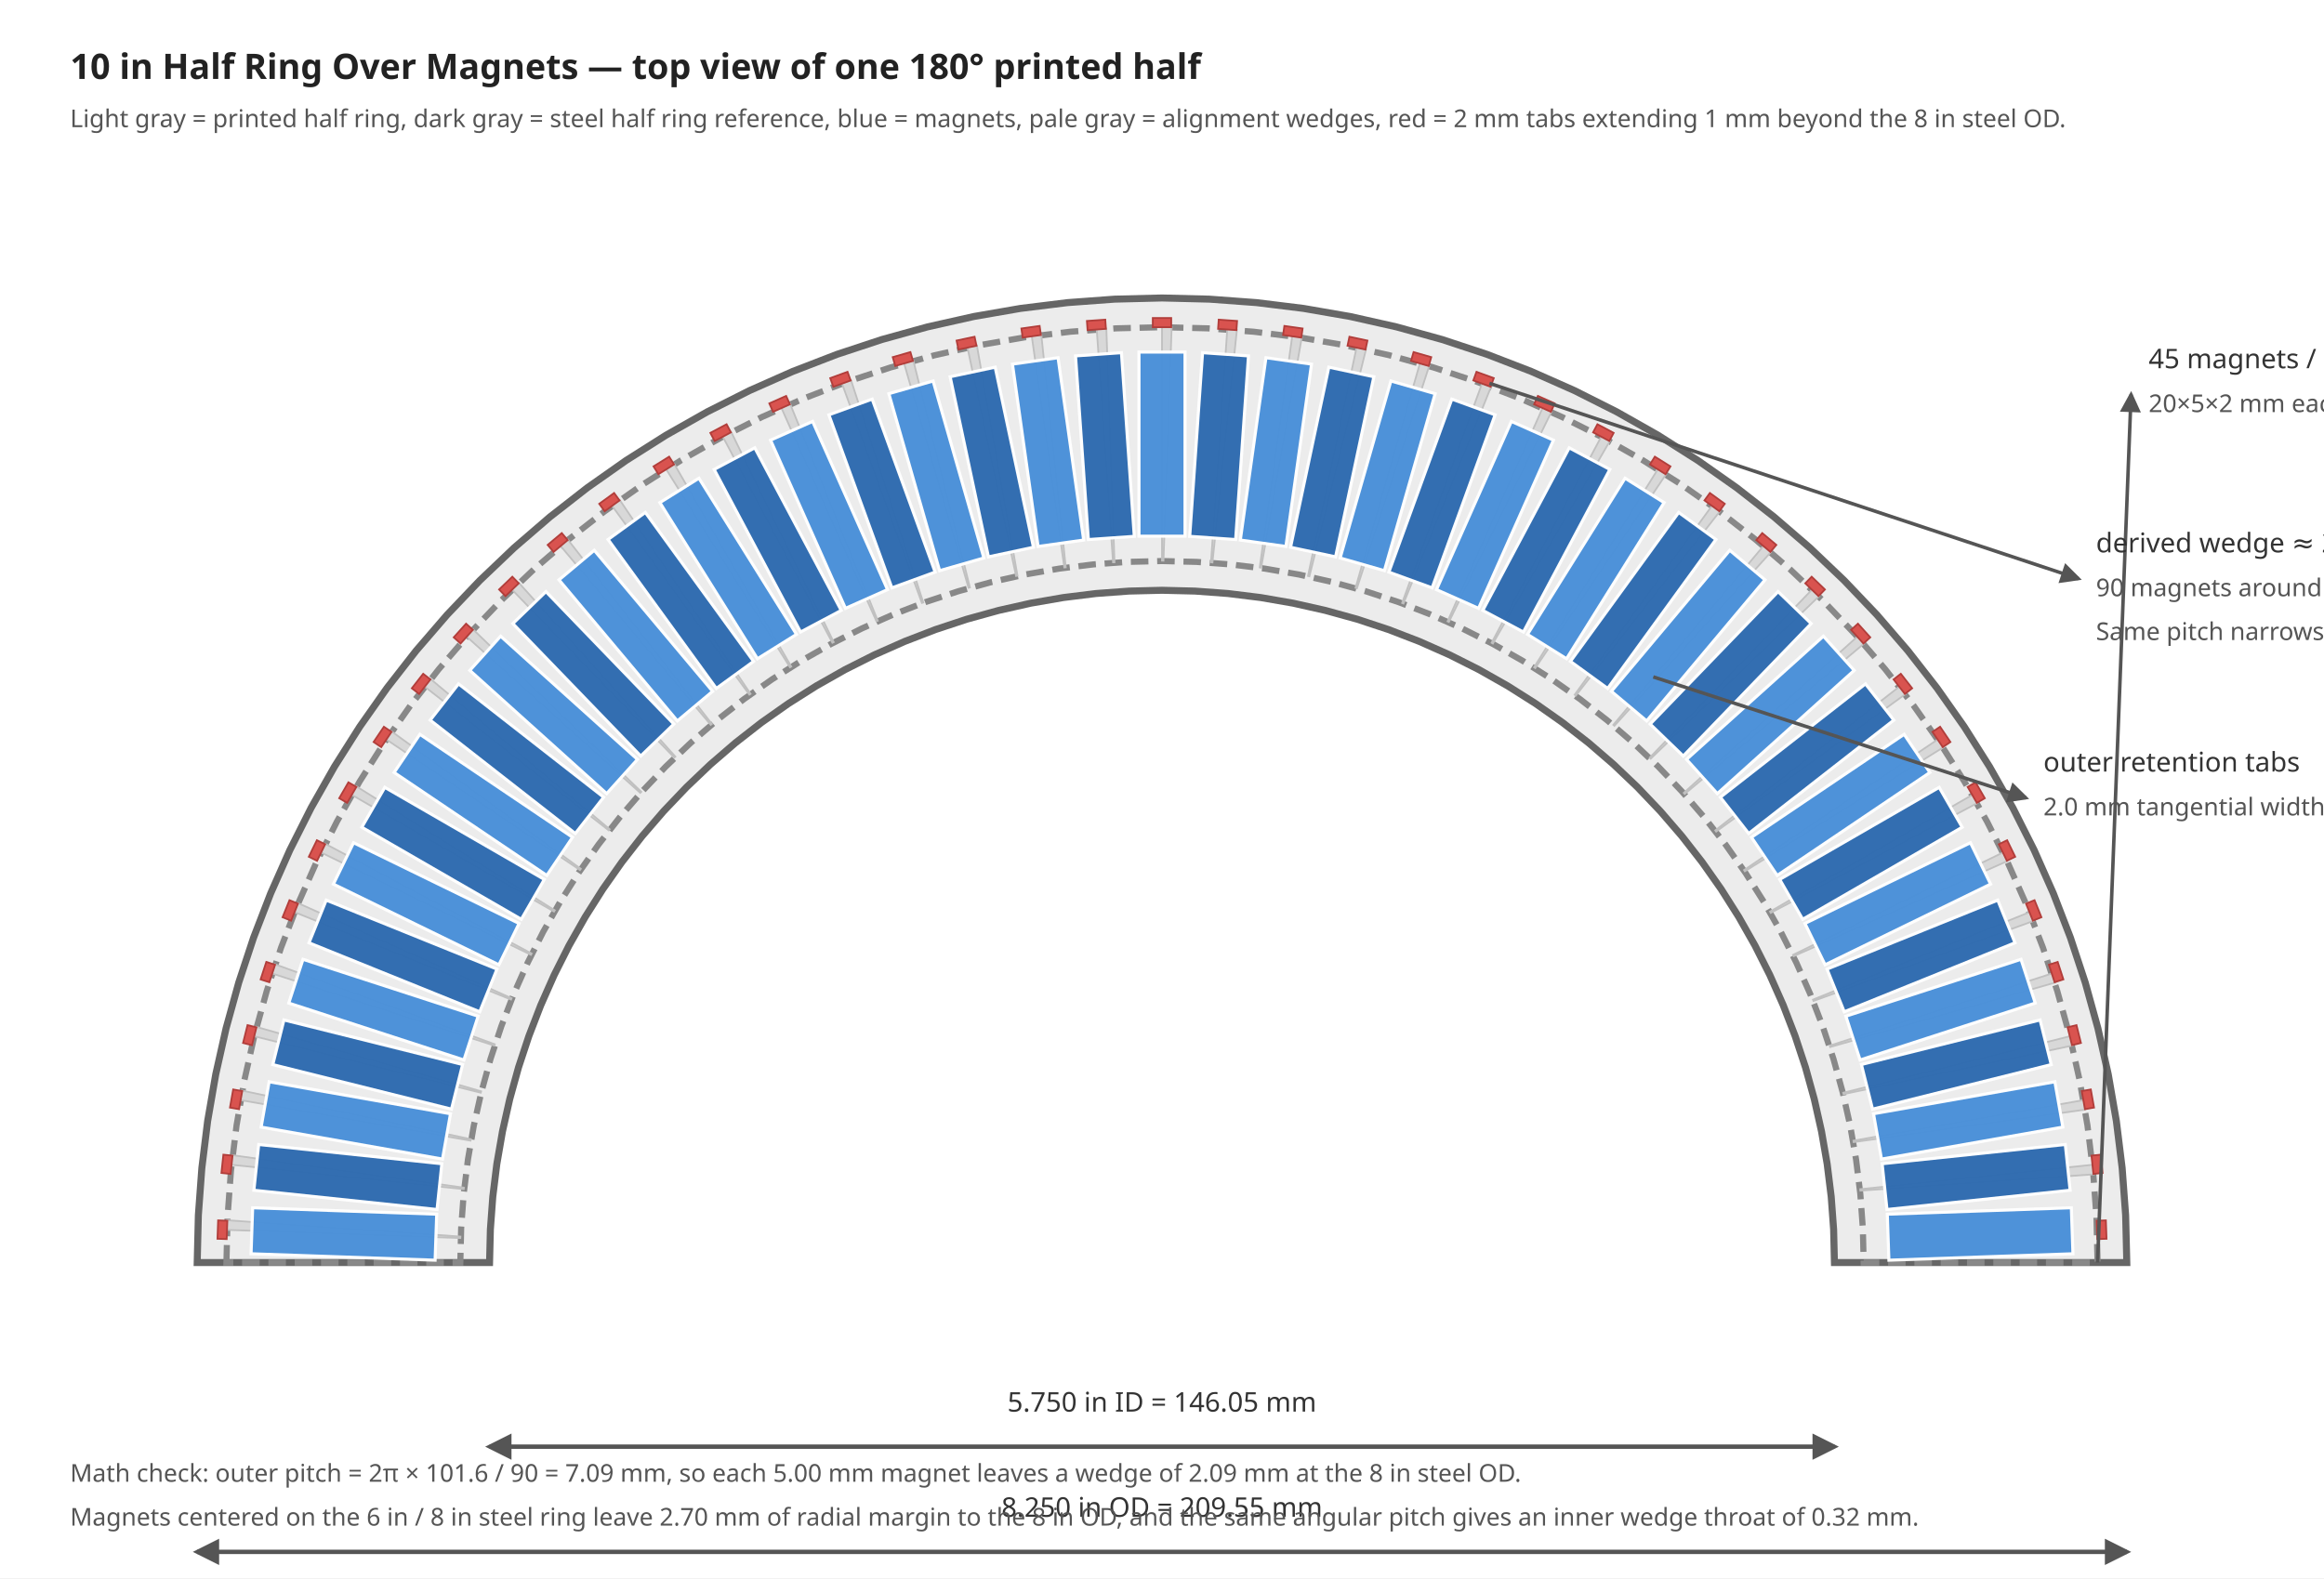
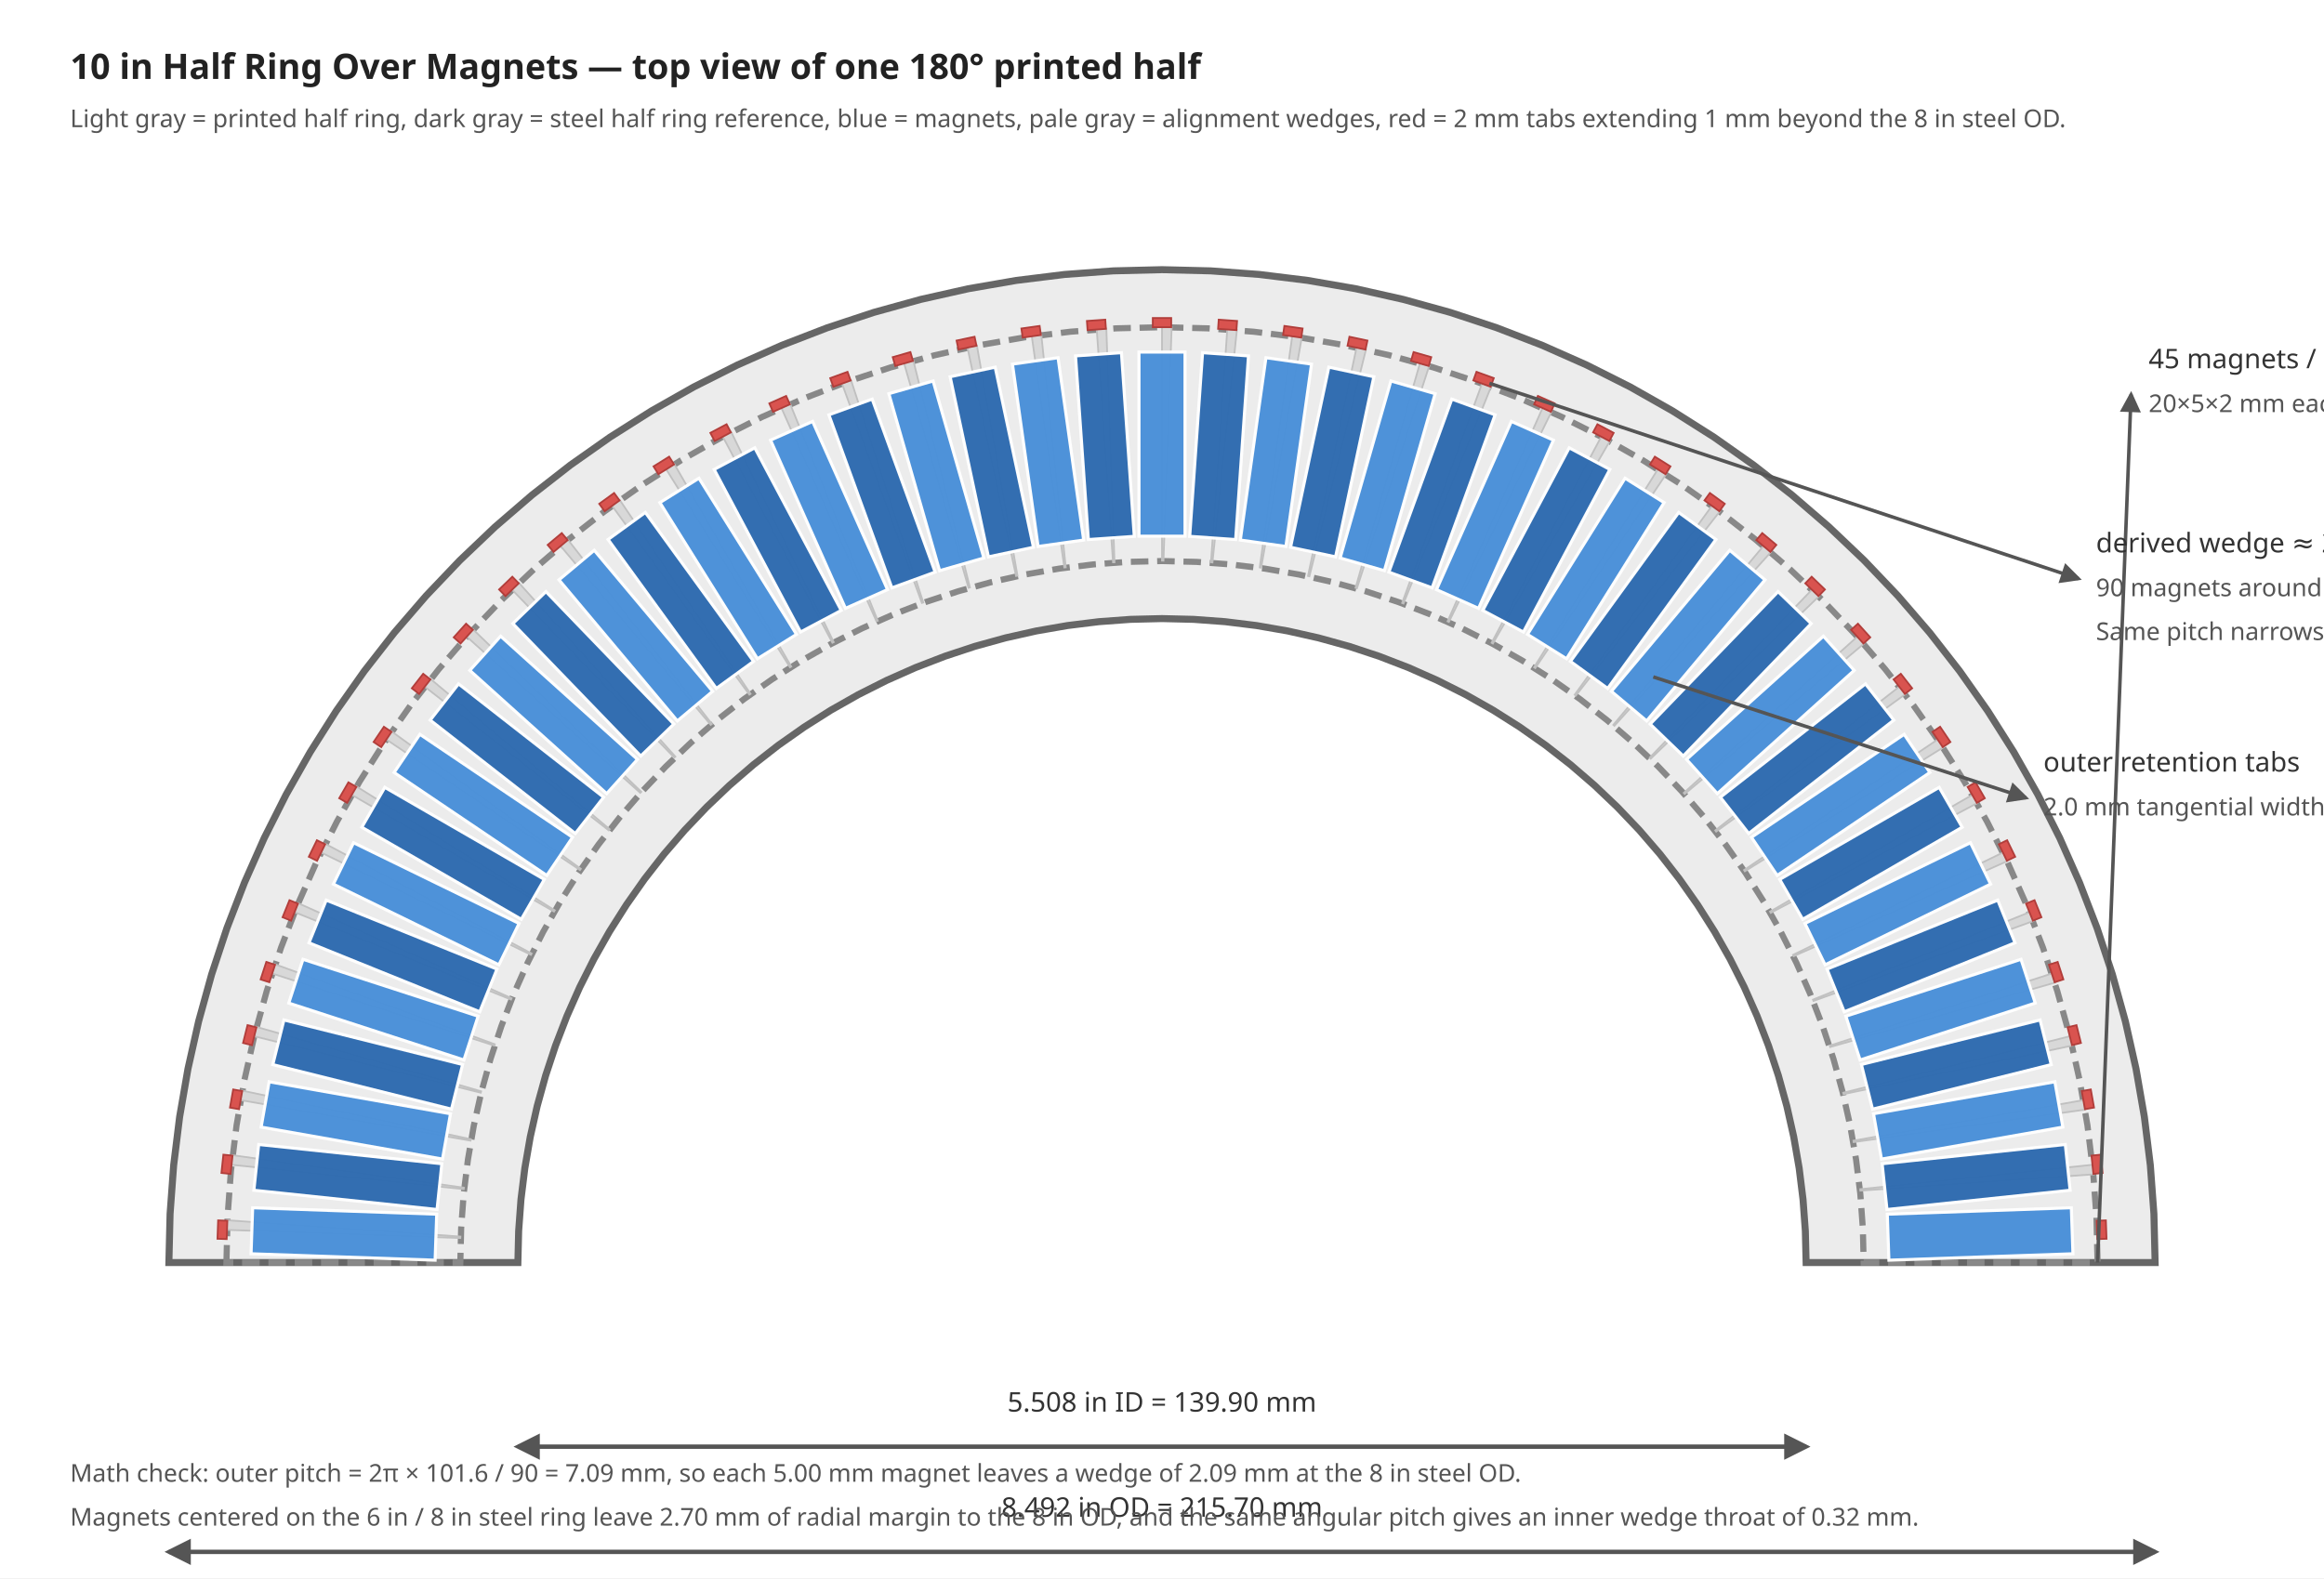
<svg xmlns="http://www.w3.org/2000/svg" width="265.0mm" height="180.0mm" viewBox="0 0 265.0 180.0">
  <defs>
    <marker id="arr" markerWidth="6" markerHeight="6" refX="5" refY="3" orient="auto">
      <path d="M0,0 L6,3 L0,6 Z" fill="#555" />
    </marker>
    <marker id="arr2" markerWidth="6" markerHeight="6" refX="1" refY="3" orient="auto">
      <path d="M6,0 L0,3 L6,6 Z" fill="#555" />
    </marker>
    <style>
      .dim { stroke: #555; stroke-width: 0.5; marker-start: url(#arr2); marker-end: url(#arr); }
      .callout { stroke: #555; stroke-width: 0.4; fill: none; marker-end: url(#arr); }
      .text { font-family: sans-serif; fill: #333; }
      .label { font-family: sans-serif; fill: #222; font-size: 4px; font-weight: bold; }
      .note { font-family: sans-serif; fill: #555; font-size: 2.8px; }
    </style>
  </defs>
  <rect width="265.0" height="180.0" fill="white" />
  <text x="8" y="9" class="label">10 in Half Ring Over Magnets — top view of one 180° printed half</text>
  <text x="8" y="14.5" class="note">Light gray = printed half ring, dark gray = steel half ring reference, blue = magnets, pale gray = alignment wedges, red = 2 mm tabs extending 1 mm beyond the 8 in steel OD.</text>
-   <path d="M 22.486,144.000 L 22.619,138.602 L 23.016,133.217 L 23.677,127.858 L 24.600,122.537 L 25.783,117.269 L 27.223,112.065 L 28.917,106.937 L 30.861,101.900 L 33.049,96.963 L 35.477,92.140 L 38.138,87.442 L 41.027,82.880 L 44.136,78.465 L 47.458,74.208 L 50.985,70.119 L 54.709,66.209 L 58.619,62.485 L 62.708,58.958 L 66.965,55.636 L 71.380,52.527 L 75.942,49.638 L 80.640,46.977 L 85.463,44.549 L 90.400,42.361 L 95.437,40.417 L 100.565,38.723 L 105.769,37.283 L 111.037,36.100 L 116.358,35.177 L 121.717,34.516 L 127.102,34.119 L 132.500,33.986 L 137.898,34.119 L 143.283,34.516 L 148.642,35.177 L 153.963,36.100 L 159.231,37.283 L 164.435,38.723 L 169.563,40.417 L 174.600,42.361 L 179.537,44.549 L 184.360,46.977 L 189.058,49.638 L 193.620,52.527 L 198.035,55.636 L 202.292,58.958 L 206.381,62.485 L 210.291,66.209 L 214.015,70.119 L 217.542,74.208 L 220.864,78.465 L 223.973,82.880 L 226.862,87.442 L 229.523,92.140 L 231.951,96.963 L 234.139,101.900 L 236.083,106.937 L 237.777,112.065 L 239.217,117.269 L 240.400,122.537 L 241.323,127.858 L 241.984,133.217 L 242.381,138.602 L 242.514,144.000 L 209.176,144.000 L 209.084,140.238 L 208.807,136.484 L 208.346,132.749 L 207.703,129.041 L 206.878,125.369 L 205.875,121.742 L 204.694,118.169 L 203.340,114.657 L 201.815,111.217 L 200.122,107.855 L 198.267,104.581 L 196.254,101.401 L 194.087,98.324 L 191.772,95.357 L 189.313,92.507 L 186.718,89.782 L 183.993,87.187 L 181.143,84.728 L 178.176,82.413 L 175.099,80.246 L 171.919,78.233 L 168.645,76.378 L 165.283,74.685 L 161.843,73.160 L 158.331,71.806 L 154.758,70.625 L 151.131,69.622 L 147.459,68.797 L 143.751,68.154 L 140.016,67.693 L 136.262,67.416 L 132.500,67.324 L 128.738,67.416 L 124.984,67.693 L 121.249,68.154 L 117.541,68.797 L 113.869,69.622 L 110.242,70.625 L 106.669,71.806 L 103.157,73.160 L 99.717,74.685 L 96.355,76.378 L 93.081,78.233 L 89.901,80.246 L 86.824,82.413 L 83.857,84.728 L 81.007,87.187 L 78.282,89.782 L 75.687,92.507 L 73.228,95.357 L 70.913,98.324 L 68.746,101.401 L 66.733,104.581 L 64.878,107.855 L 63.185,111.217 L 61.660,114.657 L 60.306,118.169 L 59.125,121.742 L 58.122,125.369 L 57.297,129.041 L 56.654,132.749 L 56.193,136.484 L 55.916,140.238 L 55.824,144.000 Z" fill="#ececec" stroke="#666" stroke-width="0.8" />
+   <path d="M 19.258,144.000 L 19.394,138.443 L 19.803,132.900 L 20.483,127.384 L 21.433,121.907 L 22.651,116.484 L 24.134,111.127 L 25.877,105.850 L 27.878,100.664 L 30.130,95.583 L 32.629,90.618 L 35.369,85.782 L 38.342,81.086 L 41.543,76.542 L 44.962,72.160 L 48.593,67.951 L 52.425,63.925 L 56.451,60.093 L 60.660,56.462 L 65.042,53.043 L 69.586,49.842 L 74.282,46.869 L 79.118,44.129 L 84.083,41.630 L 89.164,39.378 L 94.350,37.377 L 99.627,35.634 L 104.984,34.151 L 110.407,32.933 L 115.884,31.983 L 121.400,31.303 L 126.943,30.894 L 132.500,30.758 L 138.057,30.894 L 143.600,31.303 L 149.116,31.983 L 154.593,32.933 L 160.016,34.151 L 165.373,35.634 L 170.650,37.377 L 175.836,39.378 L 180.917,41.630 L 185.882,44.129 L 190.718,46.869 L 195.414,49.842 L 199.958,53.043 L 204.340,56.462 L 208.549,60.093 L 212.575,63.925 L 216.407,67.951 L 220.038,72.160 L 223.457,76.542 L 226.658,81.086 L 229.631,85.782 L 232.371,90.618 L 234.870,95.583 L 237.122,100.664 L 239.123,105.850 L 240.866,111.127 L 242.349,116.484 L 243.567,121.907 L 244.517,127.384 L 245.197,132.900 L 245.606,138.443 L 245.743,144.000 L 205.947,144.000 L 205.859,140.396 L 205.594,136.801 L 205.153,133.223 L 204.536,129.671 L 203.746,126.154 L 202.785,122.679 L 201.654,119.256 L 200.357,115.893 L 198.896,112.597 L 197.275,109.377 L 195.498,106.240 L 193.569,103.195 L 191.494,100.247 L 189.276,97.405 L 186.921,94.676 L 184.435,92.065 L 181.824,89.579 L 179.095,87.224 L 176.253,85.006 L 173.305,82.931 L 170.260,81.002 L 167.123,79.225 L 163.903,77.604 L 160.607,76.143 L 157.244,74.846 L 153.821,73.715 L 150.346,72.754 L 146.829,71.964 L 143.277,71.347 L 139.699,70.906 L 136.104,70.641 L 132.500,70.553 L 128.896,70.641 L 125.301,70.906 L 121.723,71.347 L 118.171,71.964 L 114.654,72.754 L 111.179,73.715 L 107.756,74.846 L 104.393,76.143 L 101.097,77.604 L 97.877,79.225 L 94.740,81.002 L 91.695,82.931 L 88.747,85.006 L 85.905,87.224 L 83.176,89.579 L 80.565,92.065 L 78.079,94.676 L 75.724,97.405 L 73.506,100.247 L 71.431,103.195 L 69.502,106.240 L 67.725,109.377 L 66.104,112.597 L 64.643,115.893 L 63.346,119.256 L 62.215,122.679 L 61.254,126.154 L 60.464,129.671 L 59.847,133.223 L 59.406,136.801 L 59.141,140.396 L 59.053,144.000 Z" fill="#ececec" stroke="#666" stroke-width="0.8" />
  <path d="M 25.820,144.000 L 25.949,138.765 L 26.334,133.544 L 26.975,128.347 L 27.870,123.188 L 29.017,118.079 L 30.414,113.032 L 32.056,108.061 L 33.941,103.175 L 36.062,98.388 L 38.417,93.711 L 40.998,89.156 L 43.799,84.732 L 46.814,80.451 L 50.035,76.323 L 53.455,72.358 L 57.066,68.566 L 60.858,64.955 L 64.823,61.535 L 68.951,58.314 L 73.232,55.299 L 77.656,52.498 L 82.211,49.917 L 86.888,47.562 L 91.675,45.441 L 96.561,43.556 L 101.532,41.914 L 106.579,40.517 L 111.688,39.370 L 116.847,38.475 L 122.044,37.834 L 127.265,37.449 L 132.500,37.320 L 137.735,37.449 L 142.956,37.834 L 148.153,38.475 L 153.312,39.370 L 158.421,40.517 L 163.468,41.914 L 168.439,43.556 L 173.325,45.441 L 178.112,47.562 L 182.789,49.917 L 187.344,52.498 L 191.768,55.299 L 196.049,58.314 L 200.177,61.535 L 204.142,64.955 L 207.934,68.566 L 211.545,72.358 L 214.965,76.323 L 218.186,80.451 L 221.201,84.732 L 224.002,89.156 L 226.583,93.711 L 228.938,98.388 L 231.059,103.175 L 232.944,108.061 L 234.586,113.032 L 235.983,118.079 L 237.130,123.188 L 238.025,128.347 L 238.666,133.544 L 239.051,138.765 L 239.180,144.000 L 212.510,144.000 L 212.414,140.074 L 212.125,136.158 L 211.644,132.260 L 210.973,128.391 L 210.112,124.559 L 209.065,120.774 L 207.833,117.045 L 206.420,113.381 L 204.828,109.791 L 203.063,106.284 L 201.127,102.867 L 199.026,99.549 L 196.765,96.338 L 194.349,93.242 L 191.783,90.269 L 189.076,87.424 L 186.231,84.717 L 183.258,82.151 L 180.162,79.735 L 176.951,77.474 L 173.633,75.373 L 170.216,73.437 L 166.709,71.672 L 163.119,70.080 L 159.455,68.667 L 155.726,67.435 L 151.941,66.388 L 148.109,65.527 L 144.240,64.856 L 140.342,64.375 L 136.426,64.086 L 132.500,63.990 L 128.574,64.086 L 124.658,64.375 L 120.760,64.856 L 116.891,65.527 L 113.059,66.388 L 109.274,67.435 L 105.545,68.667 L 101.881,70.080 L 98.291,71.672 L 94.784,73.437 L 91.367,75.373 L 88.049,77.474 L 84.838,79.735 L 81.742,82.151 L 78.769,84.717 L 75.924,87.424 L 73.217,90.269 L 70.651,93.242 L 68.235,96.338 L 65.974,99.549 L 63.873,102.867 L 61.937,106.284 L 60.172,109.791 L 58.580,113.381 L 57.167,117.045 L 55.935,120.774 L 54.888,124.559 L 54.027,128.391 L 53.356,132.260 L 52.875,136.158 L 52.586,140.074 L 52.490,144.000 Z" fill="none" stroke="#888" stroke-width="0.7" stroke-dasharray="2 1" />
  <polygon points="52.502,141.037 52.490,141.205 25.820,140.273 25.897,139.177" fill="#d8d8d8" stroke="#c0c0c0" stroke-width="0.2" />
  <polygon points="52.903,135.464 52.880,135.630 26.340,132.841 26.493,131.752" fill="#d8d8d8" stroke="#c0c0c0" stroke-width="0.2" />
  <polygon points="53.693,129.933 53.658,130.097 27.377,125.462 27.605,124.388" fill="#d8d8d8" stroke="#c0c0c0" stroke-width="0.2" />
  <polygon points="54.866,124.470 54.820,124.631 28.926,118.175 29.229,117.118" fill="#d8d8d8" stroke="#c0c0c0" stroke-width="0.2" />
  <polygon points="56.417,119.102 56.360,119.259 30.980,111.013 31.356,109.980" fill="#d8d8d8" stroke="#c0c0c0" stroke-width="0.2" />
  <polygon points="58.340,113.855 58.271,114.008 33.528,104.011 33.975,103.007" fill="#d8d8d8" stroke="#c0c0c0" stroke-width="0.2" />
  <polygon points="60.623,108.755 60.544,108.904 36.559,97.205 37.075,96.235" fill="#d8d8d8" stroke="#c0c0c0" stroke-width="0.2" />
  <polygon points="63.257,103.827 63.168,103.970 40.057,90.626 40.639,89.694" fill="#d8d8d8" stroke="#c0c0c0" stroke-width="0.2" />
  <polygon points="66.228,99.095 66.129,99.231 44.005,84.308 44.651,83.419" fill="#d8d8d8" stroke="#c0c0c0" stroke-width="0.2" />
  <polygon points="69.521,94.581 69.414,94.710 48.385,78.280 49.091,77.438" fill="#d8d8d8" stroke="#c0c0c0" stroke-width="0.2" />
  <polygon points="73.122,90.309 73.006,90.429 53.174,72.573 53.937,71.782" fill="#d8d8d8" stroke="#c0c0c0" stroke-width="0.2" />
  <polygon points="77.012,86.297 76.887,86.410 58.350,67.213 59.166,66.478" fill="#d8d8d8" stroke="#c0c0c0" stroke-width="0.2" />
  <polygon points="81.172,82.567 81.040,82.671 63.887,62.228 64.753,61.551" fill="#d8d8d8" stroke="#c0c0c0" stroke-width="0.2" />
  <polygon points="85.583,79.137 85.444,79.230 69.758,57.641 70.669,57.026" fill="#d8d8d8" stroke="#c0c0c0" stroke-width="0.2" />
  <polygon points="90.222,76.022 90.076,76.106 75.935,53.474 76.887,52.925" fill="#d8d8d8" stroke="#c0c0c0" stroke-width="0.2" />
  <polygon points="95.067,73.238 94.916,73.312 82.388,49.749 83.375,49.267" fill="#d8d8d8" stroke="#c0c0c0" stroke-width="0.2" />
  <polygon points="100.094,70.799 99.938,70.862 89.084,46.483 90.103,46.071" fill="#d8d8d8" stroke="#c0c0c0" stroke-width="0.2" />
  <polygon points="105.279,68.717 105.119,68.769 95.992,43.692 97.038,43.352" fill="#d8d8d8" stroke="#c0c0c0" stroke-width="0.2" />
  <polygon points="110.597,67.002 110.434,67.042 103.079,41.390 104.145,41.124" fill="#d8d8d8" stroke="#c0c0c0" stroke-width="0.2" />
  <polygon points="116.021,65.661 115.856,65.691 110.308,39.587 111.390,39.397" fill="#d8d8d8" stroke="#c0c0c0" stroke-width="0.2" />
  <polygon points="121.526,64.703 121.359,64.720 117.645,38.294 118.738,38.179" fill="#d8d8d8" stroke="#c0c0c0" stroke-width="0.2" />
  <polygon points="127.084,64.130 126.917,64.136 125.055,37.515 126.154,37.477" fill="#d8d8d8" stroke="#c0c0c0" stroke-width="0.2" />
  <polygon points="132.669,63.947 132.501,63.941 132.502,37.255 133.600,37.293" fill="#d8d8d8" stroke="#c0c0c0" stroke-width="0.2" />
  <polygon points="138.253,64.154 138.086,64.136 139.948,37.515 141.040,37.630" fill="#d8d8d8" stroke="#c0c0c0" stroke-width="0.2" />
  <polygon points="143.808,64.750 143.643,64.721 147.358,38.294 148.440,38.485" fill="#d8d8d8" stroke="#c0c0c0" stroke-width="0.2" />
  <polygon points="149.309,65.732 149.146,65.691 154.695,39.588 155.761,39.854" fill="#d8d8d8" stroke="#c0c0c0" stroke-width="0.2" />
  <polygon points="154.728,67.095 154.568,67.043 161.924,41.391 162.969,41.730" fill="#d8d8d8" stroke="#c0c0c0" stroke-width="0.2" />
  <polygon points="160.038,68.833 159.883,68.770 169.010,43.693 170.029,44.105" fill="#d8d8d8" stroke="#c0c0c0" stroke-width="0.2" />
  <polygon points="165.215,70.937 165.064,70.863 175.918,46.484 176.906,46.966" fill="#d8d8d8" stroke="#c0c0c0" stroke-width="0.2" />
  <polygon points="170.232,73.397 170.086,73.313 182.615,49.750 183.567,50.300" fill="#d8d8d8" stroke="#c0c0c0" stroke-width="0.2" />
  <polygon points="175.065,76.201 174.926,76.107 189.068,53.476 189.978,54.090" fill="#d8d8d8" stroke="#c0c0c0" stroke-width="0.2" />
  <polygon points="179.691,79.335 179.558,79.232 195.244,57.642 196.110,58.319" fill="#d8d8d8" stroke="#c0c0c0" stroke-width="0.2" />
  <polygon points="184.086,82.785 183.962,82.672 201.116,62.230 201.932,62.965" fill="#d8d8d8" stroke="#c0c0c0" stroke-width="0.2" />
  <polygon points="188.231,86.532 188.114,86.411 206.652,67.215 207.416,68.006" fill="#d8d8d8" stroke="#c0c0c0" stroke-width="0.2" />
  <polygon points="192.104,90.560 191.996,90.431 211.828,72.575 212.534,73.417" fill="#d8d8d8" stroke="#c0c0c0" stroke-width="0.2" />
  <polygon points="195.687,94.848 195.588,94.712 216.617,78.282 217.263,79.171" fill="#d8d8d8" stroke="#c0c0c0" stroke-width="0.2" />
  <polygon points="198.961,99.375 198.872,99.233 220.996,84.310 221.579,85.242" fill="#d8d8d8" stroke="#c0c0c0" stroke-width="0.2" />
  <polygon points="201.912,104.120 201.833,103.972 224.945,90.629 225.460,91.599" fill="#d8d8d8" stroke="#c0c0c0" stroke-width="0.2" />
  <polygon points="204.525,109.059 204.457,108.906 228.442,97.207 228.889,98.211" fill="#d8d8d8" stroke="#c0c0c0" stroke-width="0.2" />
  <polygon points="206.787,114.168 206.730,114.011 231.473,104.014 231.849,105.047" fill="#d8d8d8" stroke="#c0c0c0" stroke-width="0.2" />
  <polygon points="208.687,119.423 208.641,119.262 234.021,111.015 234.324,112.072" fill="#d8d8d8" stroke="#c0c0c0" stroke-width="0.2" />
  <polygon points="210.216,124.797 210.181,124.633 236.075,118.178 236.303,119.252" fill="#d8d8d8" stroke="#c0c0c0" stroke-width="0.2" />
  <polygon points="211.366,130.265 211.343,130.099 237.624,125.465 237.776,126.554" fill="#d8d8d8" stroke="#c0c0c0" stroke-width="0.2" />
  <polygon points="212.132,135.800 212.120,135.633 238.660,132.844 238.737,133.940" fill="#d8d8d8" stroke="#c0c0c0" stroke-width="0.2" />
  <polygon points="49.797,138.485 49.614,143.732 28.627,142.999 28.810,137.752" fill="#4a90d9" stroke="white" stroke-width="0.35" opacity="0.97" />
  <polygon points="25.922,139.228 25.848,141.326 24.799,141.290 24.872,139.191" fill="#d9534f" stroke="#b13d3a" stroke-width="0.2" />
  <polygon points="50.383,132.730 49.834,137.951 28.949,135.756 29.498,130.535" fill="#2e6bb0" stroke="white" stroke-width="0.35" opacity="0.97" />
  <polygon points="26.514,131.805 26.295,133.893 25.250,133.783 25.470,131.695" fill="#d9534f" stroke="#b13d3a" stroke-width="0.2" />
  <polygon points="51.369,127.029 50.458,132.199 29.777,128.553 30.688,123.382" fill="#4a90d9" stroke="white" stroke-width="0.35" opacity="0.97" />
  <polygon points="27.623,124.441 27.258,126.509 26.224,126.327 26.589,124.259" fill="#d9534f" stroke="#b13d3a" stroke-width="0.2" />
  <polygon points="52.751,121.411 51.481,126.505 31.105,121.425 32.375,116.331" fill="#2e6bb0" stroke="white" stroke-width="0.35" opacity="0.97" />
  <polygon points="29.243,117.173 28.735,119.211 27.716,118.957 28.224,116.919" fill="#d9534f" stroke="#b13d3a" stroke-width="0.2" />
  <polygon points="54.521,115.903 52.899,120.896 32.926,114.407 34.549,109.414" fill="#4a90d9" stroke="white" stroke-width="0.35" opacity="0.97" />
  <polygon points="31.366,110.035 30.717,112.033 29.718,111.708 30.367,109.711" fill="#d9534f" stroke="#b13d3a" stroke-width="0.2" />
  <polygon points="56.671,110.532 54.704,115.400 35.233,107.533 37.200,102.665" fill="#2e6bb0" stroke="white" stroke-width="0.35" opacity="0.97" />
  <polygon points="33.981,103.063 33.195,105.011 32.221,104.617 33.008,102.670" fill="#d9534f" stroke="#b13d3a" stroke-width="0.2" />
  <polygon points="59.190,105.324 56.889,110.042 38.014,100.837 40.315,96.118" fill="#4a90d9" stroke="white" stroke-width="0.35" opacity="0.97" />
  <polygon points="37.077,96.291 36.156,98.178 35.213,97.718 36.133,95.831" fill="#d9534f" stroke="#b13d3a" stroke-width="0.2" />
  <polygon points="62.067,100.304 59.442,104.851 41.255,94.351 43.880,89.804" fill="#2e6bb0" stroke="white" stroke-width="0.35" opacity="0.97" />
  <polygon points="40.637,89.751 39.587,91.569 38.678,91.044 39.728,89.226" fill="#d9534f" stroke="#b13d3a" stroke-width="0.2" />
  <polygon points="65.286,95.497 62.351,99.850 44.941,88.107 47.876,83.754" fill="#4a90d9" stroke="white" stroke-width="0.35" opacity="0.97" />
  <polygon points="44.645,83.475 43.471,85.216 42.601,84.629 43.775,82.888" fill="#d9534f" stroke="#b13d3a" stroke-width="0.2" />
  <polygon points="68.833,90.927 65.601,95.064 49.053,82.135 52.285,77.998" fill="#2e6bb0" stroke="white" stroke-width="0.35" opacity="0.97" />
  <polygon points="49.081,77.494 47.789,79.149 46.961,78.502 48.254,76.847" fill="#d9534f" stroke="#b13d3a" stroke-width="0.2" />
  <polygon points="72.691,86.615 69.178,90.517 53.572,76.465 57.085,72.563" fill="#4a90d9" stroke="white" stroke-width="0.35" opacity="0.97" />
  <polygon points="53.924,71.837 52.519,73.397 51.738,72.695 53.144,71.134" fill="#d9534f" stroke="#b13d3a" stroke-width="0.2" />
  <polygon points="76.839,82.583 73.063,86.230 58.475,71.124 62.251,67.477" fill="#2e6bb0" stroke="white" stroke-width="0.35" opacity="0.97" />
  <polygon points="59.149,66.531 57.639,67.990 56.909,67.235 58.420,65.776" fill="#d9534f" stroke="#b13d3a" stroke-width="0.2" />
  <polygon points="81.259,78.850 77.237,82.224 63.739,66.137 67.761,62.763" fill="#4a90d9" stroke="white" stroke-width="0.35" opacity="0.97" />
  <polygon points="64.732,61.603 63.123,62.953 62.448,62.149 64.057,60.799" fill="#d9534f" stroke="#b13d3a" stroke-width="0.2" />
  <polygon points="85.929,75.434 81.681,78.520 69.338,61.531 73.585,58.445" fill="#2e6bb0" stroke="white" stroke-width="0.35" opacity="0.97" />
  <polygon points="70.645,57.077 68.946,58.311 68.328,57.462 70.027,56.227" fill="#d9534f" stroke="#b13d3a" stroke-width="0.2" />
  <polygon points="90.825,72.352 86.373,75.134 75.244,57.325 79.697,54.543" fill="#4a90d9" stroke="white" stroke-width="0.35" opacity="0.97" />
  <polygon points="76.859,52.974 75.078,54.087 74.521,53.196 76.302,52.083" fill="#d9534f" stroke="#b13d3a" stroke-width="0.2" />
  <polygon points="95.924,69.620 91.289,72.085 81.430,53.543 86.065,51.078" fill="#2e6bb0" stroke="white" stroke-width="0.35" opacity="0.97" />
  <polygon points="83.344,49.314 81.490,50.300 80.997,49.373 82.851,48.387" fill="#d9534f" stroke="#b13d3a" stroke-width="0.2" />
  <polygon points="101.202,67.250 96.406,69.385 87.864,50.201 92.660,48.065" fill="#4a90d9" stroke="white" stroke-width="0.35" opacity="0.97" />
  <polygon points="90.069,46.116 88.150,46.970 87.723,46.011 89.641,45.157" fill="#d9534f" stroke="#b13d3a" stroke-width="0.2" />
  <polygon points="106.632,65.253 101.699,67.049 94.516,47.315 99.450,45.520" fill="#2e6bb0" stroke="white" stroke-width="0.35" opacity="0.97" />
  <polygon points="97.000,43.394 95.027,44.113 94.667,43.126 96.641,42.408" fill="#d9534f" stroke="#b13d3a" stroke-width="0.2" />
  <polygon points="112.188,63.641 107.142,65.088 101.353,44.901 106.400,43.454" fill="#4a90d9" stroke="white" stroke-width="0.35" opacity="0.97" />
  <polygon points="104.104,41.163 102.086,41.742 101.796,40.733 103.815,40.154" fill="#d9534f" stroke="#b13d3a" stroke-width="0.2" />
  <polygon points="117.843,62.420 112.708,63.511 108.342,42.970 113.477,41.878" fill="#2e6bb0" stroke="white" stroke-width="0.35" opacity="0.97" />
  <polygon points="111.347,39.433 109.293,39.870 109.075,38.842 111.129,38.406" fill="#d9534f" stroke="#b13d3a" stroke-width="0.2" />
  <polygon points="123.570,61.596 118.371,62.327 115.448,41.531 120.647,40.800" fill="#4a90d9" stroke="white" stroke-width="0.35" opacity="0.97" />
  <polygon points="118.693,38.212 116.613,38.504 116.467,37.465 118.547,37.172" fill="#d9534f" stroke="#b13d3a" stroke-width="0.2" />
  <polygon points="129.340,61.174 124.102,61.540 122.638,40.591 127.875,40.225" fill="#2e6bb0" stroke="white" stroke-width="0.35" opacity="0.97" />
  <polygon points="126.106,37.507 124.011,37.653 123.938,36.606 126.033,36.459" fill="#d9534f" stroke="#b13d3a" stroke-width="0.2" />
  <polygon points="135.125,61.155 129.875,61.155 129.875,40.155 135.125,40.155" fill="#4a90d9" stroke="white" stroke-width="0.35" opacity="0.97" />
  <polygon points="133.550,37.320 131.450,37.320 131.450,36.270 133.550,36.270" fill="#d9534f" stroke="#b13d3a" stroke-width="0.2" />
  <polygon points="140.898,61.540 135.660,61.174 137.125,40.225 142.362,40.591" fill="#2e6bb0" stroke="white" stroke-width="0.35" opacity="0.97" />
  <polygon points="140.989,37.653 138.894,37.507 138.967,36.459 141.062,36.606" fill="#d9534f" stroke="#b13d3a" stroke-width="0.2" />
  <polygon points="146.629,62.327 141.430,61.596 144.353,40.800 149.552,41.531" fill="#4a90d9" stroke="white" stroke-width="0.35" opacity="0.97" />
  <polygon points="148.387,38.504 146.307,38.212 146.453,37.172 148.533,37.465" fill="#d9534f" stroke="#b13d3a" stroke-width="0.2" />
  <polygon points="152.292,63.511 147.157,62.420 151.523,41.878 156.658,42.970" fill="#2e6bb0" stroke="white" stroke-width="0.35" opacity="0.97" />
  <polygon points="155.707,39.870 153.653,39.433 153.871,38.406 155.925,38.842" fill="#d9534f" stroke="#b13d3a" stroke-width="0.2" />
  <polygon points="157.858,65.088 152.812,63.641 158.600,43.454 163.647,44.901" fill="#4a90d9" stroke="white" stroke-width="0.35" opacity="0.97" />
  <polygon points="162.914,41.742 160.896,41.163 161.185,40.154 163.204,40.733" fill="#d9534f" stroke="#b13d3a" stroke-width="0.2" />
  <polygon points="163.301,67.049 158.368,65.253 165.550,45.520 170.484,47.315" fill="#2e6bb0" stroke="white" stroke-width="0.35" opacity="0.97" />
  <polygon points="169.973,44.113 168.000,43.394 168.359,42.408 170.333,43.126" fill="#d9534f" stroke="#b13d3a" stroke-width="0.2" />
  <polygon points="168.594,69.385 163.798,67.250 172.340,48.065 177.136,50.201" fill="#4a90d9" stroke="white" stroke-width="0.35" opacity="0.97" />
  <polygon points="176.850,46.970 174.931,46.116 175.359,45.157 177.277,46.011" fill="#d9534f" stroke="#b13d3a" stroke-width="0.2" />
  <polygon points="173.711,72.085 169.076,69.620 178.935,51.078 183.570,53.543" fill="#2e6bb0" stroke="white" stroke-width="0.35" opacity="0.97" />
  <polygon points="183.510,50.300 181.656,49.314 182.149,48.387 184.003,49.373" fill="#d9534f" stroke="#b13d3a" stroke-width="0.2" />
  <polygon points="178.627,75.134 174.175,72.352 185.303,54.543 189.756,57.325" fill="#4a90d9" stroke="white" stroke-width="0.35" opacity="0.97" />
  <polygon points="189.922,54.087 188.141,52.974 188.698,52.083 190.479,53.196" fill="#d9534f" stroke="#b13d3a" stroke-width="0.2" />
  <polygon points="183.319,78.520 179.071,75.434 191.415,58.445 195.662,61.531" fill="#2e6bb0" stroke="white" stroke-width="0.35" opacity="0.97" />
  <polygon points="196.054,58.311 194.355,57.077 194.973,56.227 196.672,57.462" fill="#d9534f" stroke="#b13d3a" stroke-width="0.2" />
  <polygon points="187.763,82.224 183.741,78.850 197.239,62.763 201.261,66.137" fill="#4a90d9" stroke="white" stroke-width="0.35" opacity="0.97" />
  <polygon points="201.877,62.953 200.268,61.603 200.943,60.799 202.552,62.149" fill="#d9534f" stroke="#b13d3a" stroke-width="0.2" />
  <polygon points="191.937,86.230 188.161,82.583 202.749,67.477 206.525,71.124" fill="#2e6bb0" stroke="white" stroke-width="0.35" opacity="0.97" />
  <polygon points="207.361,67.990 205.851,66.531 206.580,65.776 208.091,67.235" fill="#d9534f" stroke="#b13d3a" stroke-width="0.2" />
  <polygon points="195.822,90.517 192.309,86.615 207.915,72.563 211.428,76.465" fill="#4a90d9" stroke="white" stroke-width="0.35" opacity="0.97" />
  <polygon points="212.481,73.397 211.076,71.837 211.856,71.134 213.262,72.695" fill="#d9534f" stroke="#b13d3a" stroke-width="0.2" />
  <polygon points="199.399,95.064 196.167,90.927 212.715,77.998 215.947,82.135" fill="#2e6bb0" stroke="white" stroke-width="0.35" opacity="0.97" />
  <polygon points="217.211,79.149 215.919,77.494 216.746,76.847 218.039,78.502" fill="#d9534f" stroke="#b13d3a" stroke-width="0.2" />
  <polygon points="202.649,99.850 199.714,95.497 217.124,83.754 220.059,88.107" fill="#4a90d9" stroke="white" stroke-width="0.35" opacity="0.97" />
  <polygon points="221.529,85.216 220.355,83.475 221.225,82.888 222.399,84.629" fill="#d9534f" stroke="#b13d3a" stroke-width="0.2" />
  <polygon points="205.558,104.851 202.933,100.304 221.120,89.804 223.745,94.351" fill="#2e6bb0" stroke="white" stroke-width="0.35" opacity="0.97" />
  <polygon points="225.413,91.569 224.363,89.751 225.272,89.226 226.322,91.044" fill="#d9534f" stroke="#b13d3a" stroke-width="0.2" />
  <polygon points="208.111,110.042 205.810,105.324 224.685,96.118 226.986,100.837" fill="#4a90d9" stroke="white" stroke-width="0.35" opacity="0.97" />
  <polygon points="228.844,98.178 227.923,96.291 228.867,95.831 229.787,97.718" fill="#d9534f" stroke="#b13d3a" stroke-width="0.2" />
  <polygon points="210.296,115.400 208.329,110.532 227.800,102.665 229.767,107.533" fill="#2e6bb0" stroke="white" stroke-width="0.35" opacity="0.97" />
  <polygon points="231.805,105.011 231.019,103.063 231.992,102.670 232.779,104.617" fill="#d9534f" stroke="#b13d3a" stroke-width="0.2" />
  <polygon points="212.101,120.896 210.479,115.903 230.451,109.414 232.074,114.407" fill="#4a90d9" stroke="white" stroke-width="0.35" opacity="0.97" />
  <polygon points="234.283,112.033 233.634,110.035 234.633,109.711 235.282,111.708" fill="#d9534f" stroke="#b13d3a" stroke-width="0.2" />
  <polygon points="213.519,126.505 212.249,121.411 232.625,116.331 233.895,121.425" fill="#2e6bb0" stroke="white" stroke-width="0.35" opacity="0.97" />
  <polygon points="236.265,119.211 235.757,117.173 236.776,116.919 237.284,118.957" fill="#d9534f" stroke="#b13d3a" stroke-width="0.2" />
  <polygon points="214.542,132.199 213.631,127.029 234.312,123.382 235.223,128.553" fill="#4a90d9" stroke="white" stroke-width="0.35" opacity="0.97" />
  <polygon points="237.742,126.509 237.377,124.441 238.411,124.259 238.776,126.327" fill="#d9534f" stroke="#b13d3a" stroke-width="0.2" />
  <polygon points="215.166,137.951 214.617,132.730 235.502,130.535 236.051,135.756" fill="#2e6bb0" stroke="white" stroke-width="0.35" opacity="0.97" />
  <polygon points="238.705,133.893 238.486,131.805 239.530,131.695 239.750,133.783" fill="#d9534f" stroke="#b13d3a" stroke-width="0.2" />
  <polygon points="215.386,143.732 215.203,138.485 236.190,137.752 236.373,142.999" fill="#4a90d9" stroke="white" stroke-width="0.35" opacity="0.97" />
  <polygon points="239.152,141.326 239.078,139.228 240.128,139.191 240.201,141.290" fill="#d9534f" stroke="#b13d3a" stroke-width="0.2" />
-   <line x1="55.824" y1="165.000" x2="209.176" y2="165.000" class="dim" />
-   <text x="132.500" y="161.000" text-anchor="middle" class="text" font-size="3.1">5.750 in ID = 146.05 mm</text>
-   <line x1="22.486" y1="177.000" x2="242.514" y2="177.000" class="dim" />
-   <text x="132.500" y="173.000" text-anchor="middle" class="text" font-size="3.1">8.250 in OD = 209.55 mm</text>
+   <line x1="59.053" y1="165.000" x2="205.947" y2="165.000" class="dim" />
+   <text x="132.500" y="161.000" text-anchor="middle" class="text" font-size="3.1">5.508 in ID = 139.90 mm</text>
+   <line x1="19.258" y1="177.000" x2="245.743" y2="177.000" class="dim" />
+   <text x="132.500" y="173.000" text-anchor="middle" class="text" font-size="3.1">8.492 in OD = 215.70 mm</text>
  <path d="M 239.180,144.000 L 243.000,45.000" class="callout" />
  <text x="245.000" y="42" class="text" font-size="3.1">45 magnets / half ring</text>
  <text x="245.000" y="47" class="note">20×5×2 mm each on the 6 in / 8 in steel half ring</text>
  <path d="M 169.838,43.721 L 237.000,66.000" class="callout" />
  <text x="239.000" y="63" class="text" font-size="3.1">derived wedge ≈ 2.09 mm at 8 in steel OD</text>
  <text x="239.000" y="68" class="note">90 magnets around the full ring = 4.00° per magnet</text>
  <text x="239.000" y="73" class="note">Same pitch narrows to 0.32 mm at the 6 in steel ID</text>
  <path d="M 188.520,77.207 L 231.000,91.000" class="callout" />
  <text x="233.000" y="88" class="text" font-size="3.1">outer retention tabs</text>
  <text x="233.000" y="93" class="note">2.0 mm tangential width, 1.0 mm radial overhang</text>
  <text x="8" y="169.000" class="note">Math check: outer pitch = 2π × 101.6 / 90 = 7.09 mm, so each 5.00 mm magnet leaves a wedge of 2.09 mm at the 8 in steel OD.</text>
  <text x="8" y="174.000" class="note">Magnets centered on the 6 in / 8 in steel ring leave 2.70 mm of radial margin to the 8 in OD, and the same angular pitch gives an inner wedge throat of 0.32 mm.</text>
</svg>
